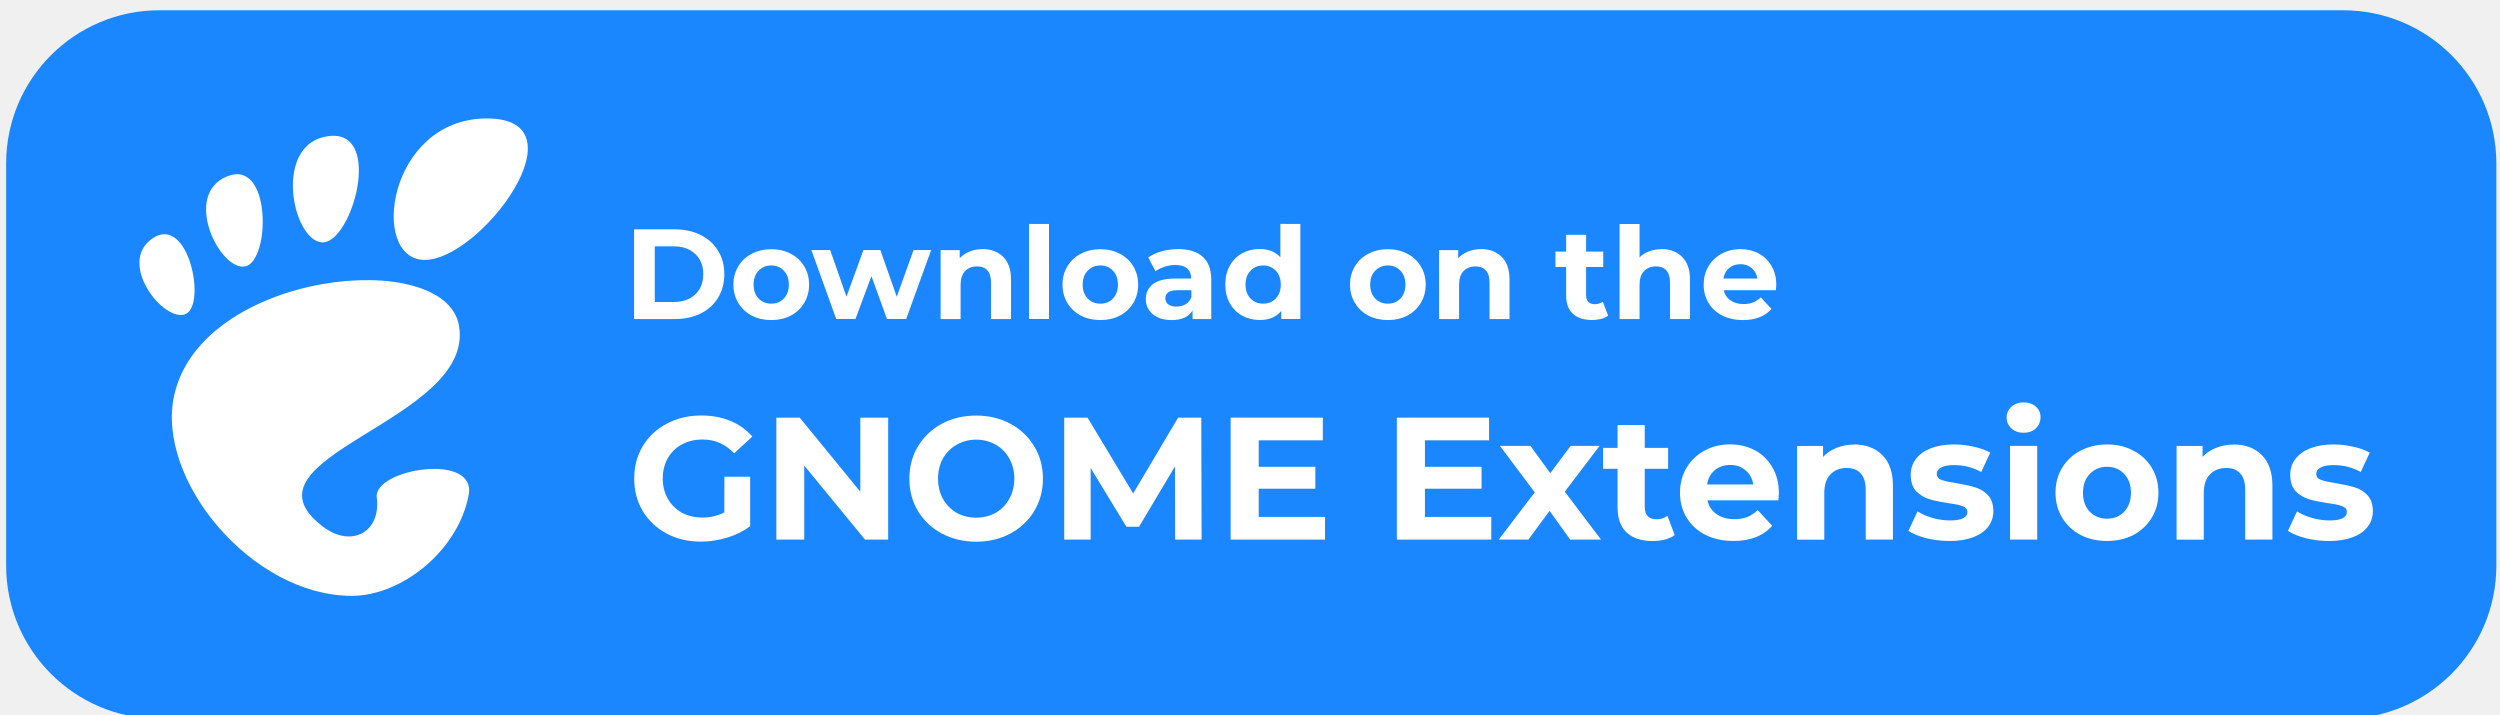
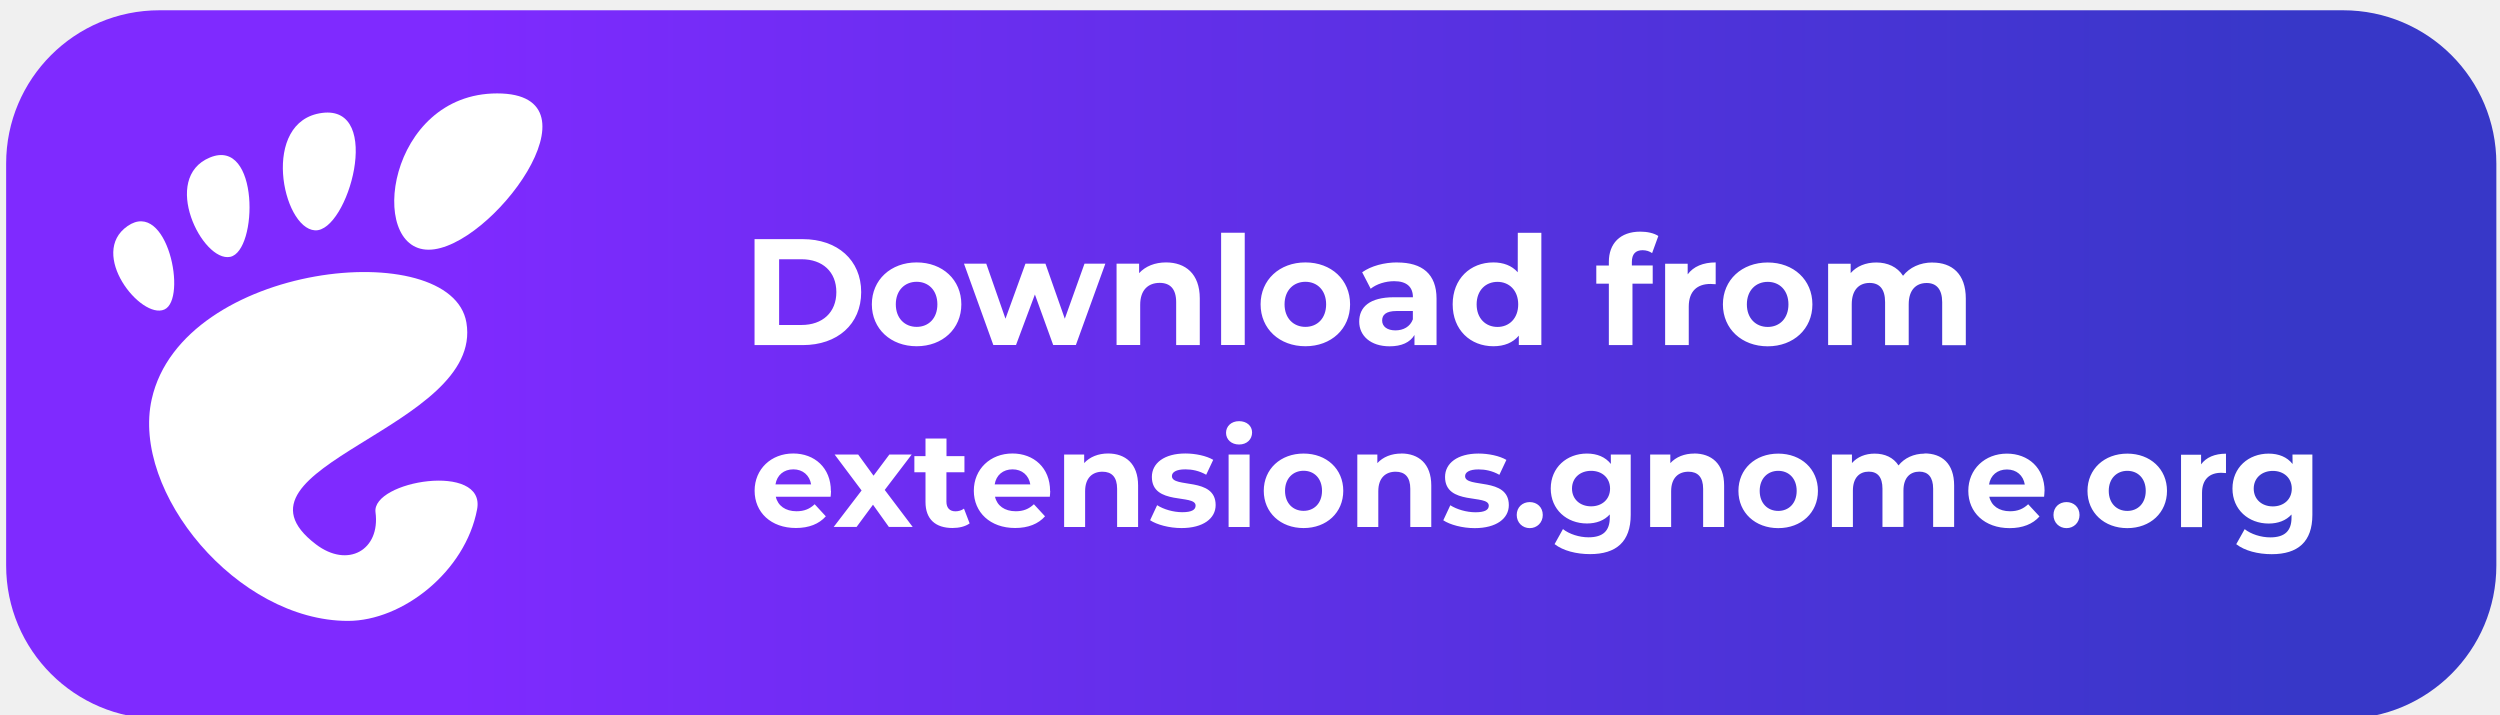
- <svg xmlns="http://www.w3.org/2000/svg" width="140" height="40" viewBox="0 0 37.042 10.583" version="1.1" id="svg1787">
-   <defs id="defs1781" />
+ <svg xmlns="http://www.w3.org/2000/svg" xmlns:xlink="http://www.w3.org/1999/xlink" width="140" height="40" viewBox="0 0 37.042 10.583" version="1.1" id="svg1787">
+   <defs id="defs1781">
+     <linearGradient id="linearGradient10">
+       <stop style="stop-color:#3737c8;stop-opacity:1;" offset="0" id="stop10" />
+       <stop style="stop-color:#7f2aff;stop-opacity:1" offset="1" id="stop11" />
+     </linearGradient>
+     <linearGradient xlink:href="#linearGradient10" id="linearGradient11" x1="36.386" y1="19.318" x2="9.017" y2="19.318" gradientUnits="userSpaceOnUse" />
+   </defs>
  <g id="layer1" transform="translate(-2.273032,-14.04099)">
-     <rect style="fill:#1a86ff;fill-opacity:1;stroke-width:1.163" id="rect22316" width="36.897" height="10.498" x="2.364" y="14.193" ry="2.271" />
+     <rect style="fill:url(#linearGradient11);fill-opacity:1;stroke-width:1.163" id="rect22316" width="36.897" height="10.498" x="2.364" y="14.193" ry="2.271" />
    <g id="g15534" transform="matrix(0.6056783,0,0,0.6056783,4.158788,8.924977)">
      <g id="g15525" />
    </g>
-     <g style="mix-blend-mode:normal;fill:#ffffff" id="layer1-3" transform="matrix(0.01896688,0,0,0.01896688,7.091674,11.71717)">
+     <g style="mix-blend-mode:normal;fill:#ffffff" id="layer1-3" transform="matrix(0.02095637,0,0,0.02095637,6.993121,10.91836)">
      <g style="fill:#ffffff" id="g15041" transform="matrix(1.293235,0,0,1.293235,-4878.321,-1224.915)">
        <g id="g15043" style="fill:#ffffff;fill-opacity:1;fill-rule:nonzero;stroke:none;stroke-miterlimit:4" transform="matrix(2.438586,0,0,2.438586,3659.952,1113.451)">
          <g id="g15045" style="fill:#ffffff;fill-opacity:1">
            <path id="path15047" style="fill:#ffffff;fill-opacity:1" d="M 86.068,0 C 61.466,0 56.851,35.041 70.691,35.041 84.529,35.041 110.671,0 86.068,0 Z" />
            <path id="path15049" style="fill:#ffffff;fill-opacity:1" d="M 45.217,30.699 C 52.586,31.149 60.671,2.577 46.821,4.374 32.976,6.171 37.845,30.249 45.217,30.699 Z" />
            <path id="path15051" style="fill:#ffffff;fill-opacity:1" d="M 11.445,48.453 C 16.686,46.146 12.12,23.581 3.208,29.735 -5.7,35.89 6.204,50.759 11.445,48.453 Z" />
            <path id="path15053" style="fill:#ffffff;fill-opacity:1" d="M 26.212,36.642 C 32.451,35.37 32.793,9.778 21.667,14.369 10.539,18.961 19.978,37.916 26.212,36.642 Z" />
            <path id="path15055" style="fill:#ffffff;fill-opacity:1" d="m 58.791,93.913 c 1.107,8.454 -6.202,12.629 -13.36,7.179 C 22.644,83.743 83.16,75.088 79.171,51.386 75.86,31.712 15.495,37.769 8.621,68.553 3.968,89.374 27.774,118.26 52.614,118.26 c 12.22,0 26.315,-11.034 28.952,-25.012 C 83.58,82.589 57.867,86.86 58.791,93.913 Z" />
          </g>
        </g>
      </g>
    </g>
-     <g id="g51711">
-       <g aria-label="Download on the" id="text19419" style="font-weight:bold;font-size:1.898px;line-height:1.25;font-family:Montserrat;-inkscape-font-specification:'Montserrat Bold';fill:#ffffff;stroke-width:0.047">
-         <path d="m 11.668,17.439 h 0.604 q 0.216,0 0.382,0.084 0.167,0.082 0.258,0.232 0.093,0.15 0.093,0.349 0,0.199 -0.093,0.349 -0.091,0.15 -0.258,0.233 -0.165,0.082 -0.382,0.082 h -0.604 z m 0.588,1.076 q 0.199,0 0.317,-0.11 0.12,-0.112 0.12,-0.302 0,-0.19 -0.12,-0.3 -0.118,-0.112 -0.317,-0.112 h -0.281 v 0.824 z" id="path51094" />
-         <path d="m 13.701,18.783 q -0.161,0 -0.29,-0.066 -0.127,-0.068 -0.199,-0.188 -0.072,-0.12 -0.072,-0.271 0,-0.152 0.072,-0.271 0.072,-0.12 0.199,-0.186 0.129,-0.068 0.29,-0.068 0.161,0 0.289,0.068 0.127,0.066 0.199,0.186 0.072,0.12 0.072,0.271 0,0.152 -0.072,0.271 -0.072,0.12 -0.199,0.188 -0.127,0.066 -0.289,0.066 z m 0,-0.243 q 0.114,0 0.186,-0.076 0.074,-0.078 0.074,-0.207 0,-0.129 -0.074,-0.205 -0.072,-0.078 -0.186,-0.078 -0.114,0 -0.188,0.078 -0.074,0.076 -0.074,0.205 0,0.129 0.074,0.207 0.074,0.076 0.188,0.076 z" id="path51096" />
-         <path d="m 16.07,17.746 -0.37,1.021 H 15.415 l -0.23,-0.634 -0.237,0.634 H 14.663 l -0.368,-1.021 h 0.279 l 0.241,0.691 0.251,-0.691 h 0.251 l 0.243,0.691 0.249,-0.691 z" id="path51098" />
-         <path d="m 16.829,17.731 q 0.19,0 0.306,0.114 0.118,0.114 0.118,0.338 v 0.585 h -0.296 v -0.539 q 0,-0.121 -0.053,-0.18 -0.053,-0.061 -0.154,-0.061 -0.112,0 -0.178,0.07 -0.066,0.068 -0.066,0.205 v 0.505 h -0.296 v -1.021 h 0.283 v 0.12 q 0.059,-0.065 0.146,-0.099 0.087,-0.036 0.192,-0.036 z" id="path51100" />
-         <path d="m 17.52,17.359 h 0.296 v 1.408 h -0.296 z" id="path51102" />
-         <path d="m 18.577,18.783 q -0.161,0 -0.29,-0.066 -0.127,-0.068 -0.199,-0.188 -0.072,-0.12 -0.072,-0.271 0,-0.152 0.072,-0.271 0.072,-0.12 0.199,-0.186 0.129,-0.068 0.29,-0.068 0.161,0 0.289,0.068 0.127,0.066 0.199,0.186 0.072,0.12 0.072,0.271 0,0.152 -0.072,0.271 -0.072,0.12 -0.199,0.188 -0.127,0.066 -0.289,0.066 z m 0,-0.243 q 0.114,0 0.186,-0.076 0.074,-0.078 0.074,-0.207 0,-0.129 -0.074,-0.205 -0.072,-0.078 -0.186,-0.078 -0.114,0 -0.188,0.078 -0.074,0.076 -0.074,0.205 0,0.129 0.074,0.207 0.074,0.076 0.188,0.076 z" id="path51104" />
-         <path d="m 19.729,17.731 q 0.237,0 0.364,0.114 0.127,0.112 0.127,0.34 v 0.583 h -0.277 v -0.127 q -0.084,0.142 -0.311,0.142 -0.118,0 -0.205,-0.04 -0.085,-0.04 -0.131,-0.11 -0.046,-0.07 -0.046,-0.159 0,-0.142 0.106,-0.224 0.108,-0.082 0.332,-0.082 h 0.235 q 0,-0.097 -0.059,-0.148 -0.059,-0.053 -0.177,-0.053 -0.082,0 -0.161,0.027 -0.078,0.025 -0.133,0.068 l -0.106,-0.207 q 0.084,-0.059 0.199,-0.091 0.118,-0.032 0.241,-0.032 z m -0.023,0.852 q 0.076,0 0.135,-0.034 0.059,-0.036 0.084,-0.104 v -0.104 h -0.203 q -0.182,0 -0.182,0.12 0,0.057 0.044,0.091 0.046,0.032 0.123,0.032 z" id="path51106" />
-         <path d="m 21.54,17.359 v 1.408 h -0.283 v -0.118 q -0.11,0.133 -0.319,0.133 -0.144,0 -0.262,-0.065 -0.116,-0.065 -0.182,-0.184 -0.066,-0.12 -0.066,-0.277 0,-0.158 0.066,-0.277 0.066,-0.12 0.182,-0.184 0.118,-0.065 0.262,-0.065 0.196,0 0.306,0.123 v -0.495 z m -0.55,1.181 q 0.112,0 0.186,-0.076 0.074,-0.078 0.074,-0.207 0,-0.129 -0.074,-0.205 -0.074,-0.078 -0.186,-0.078 -0.114,0 -0.188,0.078 -0.074,0.076 -0.074,0.205 0,0.129 0.074,0.207 0.074,0.076 0.188,0.076 z" id="path51108" />
-         <path d="m 22.837,18.783 q -0.161,0 -0.29,-0.066 -0.127,-0.068 -0.199,-0.188 -0.072,-0.12 -0.072,-0.271 0,-0.152 0.072,-0.271 0.072,-0.12 0.199,-0.186 0.129,-0.068 0.29,-0.068 0.161,0 0.289,0.068 0.127,0.066 0.199,0.186 0.072,0.12 0.072,0.271 0,0.152 -0.072,0.271 -0.072,0.12 -0.199,0.188 -0.127,0.066 -0.289,0.066 z m 0,-0.243 q 0.114,0 0.186,-0.076 0.074,-0.078 0.074,-0.207 0,-0.129 -0.074,-0.205 -0.072,-0.078 -0.186,-0.078 -0.114,0 -0.188,0.078 -0.074,0.076 -0.074,0.205 0,0.129 0.074,0.207 0.074,0.076 0.188,0.076 z" id="path51110" />
-         <path d="m 24.215,17.731 q 0.19,0 0.306,0.114 0.118,0.114 0.118,0.338 v 0.585 h -0.296 v -0.539 q 0,-0.121 -0.053,-0.18 -0.053,-0.061 -0.154,-0.061 -0.112,0 -0.178,0.07 -0.066,0.068 -0.066,0.205 v 0.505 h -0.296 v -1.021 h 0.283 v 0.12 q 0.059,-0.065 0.146,-0.099 0.087,-0.036 0.192,-0.036 z" id="path51112" />
-         <path d="m 26.101,18.718 q -0.044,0.032 -0.108,0.049 -0.063,0.015 -0.133,0.015 -0.182,0 -0.283,-0.093 -0.099,-0.093 -0.099,-0.273 v -0.419 h -0.158 v -0.228 h 0.158 v -0.249 h 0.296 v 0.249 h 0.254 v 0.228 h -0.254 v 0.416 q 0,0.065 0.032,0.101 0.034,0.034 0.095,0.034 0.07,0 0.12,-0.038 z" id="path51114" />
-         <path d="m 26.889,17.731 q 0.19,0 0.306,0.114 0.118,0.114 0.118,0.338 v 0.585 h -0.296 v -0.539 q 0,-0.121 -0.053,-0.18 -0.053,-0.061 -0.154,-0.061 -0.112,0 -0.178,0.07 -0.066,0.068 -0.066,0.205 v 0.505 h -0.296 v -1.408 h 0.296 v 0.494 q 0.059,-0.059 0.142,-0.089 0.084,-0.032 0.182,-0.032 z" id="path51116" />
-         <path d="m 28.592,18.261 q 0,0.006 -0.006,0.08 h -0.773 q 0.021,0.095 0.099,0.15 0.078,0.055 0.194,0.055 0.08,0 0.14,-0.023 0.063,-0.025 0.116,-0.076 l 0.158,0.171 q -0.144,0.165 -0.421,0.165 -0.173,0 -0.306,-0.066 -0.133,-0.068 -0.205,-0.188 -0.072,-0.12 -0.072,-0.271 0,-0.15 0.07,-0.27 0.072,-0.121 0.196,-0.188 0.125,-0.068 0.279,-0.068 0.15,0 0.271,0.065 0.121,0.065 0.19,0.186 0.07,0.12 0.07,0.279 z m -0.53,-0.306 q -0.101,0 -0.169,0.057 -0.068,0.057 -0.084,0.156 h 0.503 q -0.015,-0.097 -0.084,-0.154 -0.068,-0.059 -0.167,-0.059 z" id="path51118" />
-       </g>
-       <g aria-label="GNOME Extensions" id="text22878" style="font-weight:bold;font-size:2.582px;line-height:0.95;font-family:Montserrat;-inkscape-font-specification:'Montserrat Bold';fill:#ffffff;stroke-width:0.065">
-         <path d="m 13.006,21.104 h 0.382 v 0.733 q -0.147,0.111 -0.341,0.17 -0.194,0.059 -0.39,0.059 -0.281,0 -0.506,-0.119 -0.225,-0.121 -0.354,-0.333 -0.127,-0.214 -0.127,-0.483 0,-0.269 0.127,-0.48 0.129,-0.214 0.356,-0.333 0.227,-0.121 0.511,-0.121 0.238,0 0.431,0.08 0.194,0.08 0.325,0.232 l -0.269,0.248 q -0.194,-0.204 -0.467,-0.204 -0.173,0 -0.307,0.072 -0.134,0.072 -0.209,0.204 -0.075,0.132 -0.075,0.302 0,0.168 0.075,0.299 0.075,0.132 0.207,0.207 0.134,0.072 0.305,0.072 0.181,0 0.325,-0.077 z" id="path51063" />
-         <path d="m 15.433,20.229 v 1.807 h -0.343 l -0.901,-1.097 v 1.097 h -0.413 v -1.807 h 0.346 l 0.898,1.097 v -1.097 z" id="path51065" />
-         <path d="m 16.737,22.067 q -0.281,0 -0.509,-0.121 -0.225,-0.121 -0.354,-0.333 -0.127,-0.214 -0.127,-0.48 0,-0.266 0.127,-0.478 0.129,-0.214 0.354,-0.336 0.227,-0.121 0.509,-0.121 0.281,0 0.506,0.121 0.225,0.121 0.354,0.336 0.129,0.212 0.129,0.478 0,0.266 -0.129,0.48 -0.129,0.212 -0.354,0.333 -0.225,0.121 -0.506,0.121 z m 0,-0.356 q 0.16,0 0.289,-0.072 0.129,-0.075 0.201,-0.207 0.075,-0.132 0.075,-0.299 0,-0.168 -0.075,-0.299 -0.072,-0.132 -0.201,-0.204 -0.129,-0.075 -0.289,-0.075 -0.16,0 -0.289,0.075 -0.129,0.072 -0.204,0.204 -0.072,0.132 -0.072,0.299 0,0.168 0.072,0.299 0.075,0.132 0.204,0.207 0.129,0.072 0.289,0.072 z" id="path51067" />
-         <path d="m 19.685,22.036 -0.003,-1.084 -0.532,0.893 h -0.188 l -0.529,-0.87 v 1.061 h -0.392 v -1.807 h 0.346 l 0.676,1.123 0.666,-1.123 h 0.343 l 0.005,1.807 z" id="path51069" />
-         <path d="m 21.906,21.7 v 0.336 h -1.399 v -1.807 h 1.366 v 0.336 h -0.95 v 0.392 h 0.839 v 0.325 h -0.839 v 0.418 z" id="path51071" />
-         <path d="m 24.369,21.7 v 0.336 h -1.399 v -1.807 h 1.366 v 0.336 h -0.95 v 0.392 h 0.839 v 0.325 h -0.839 v 0.418 z" id="path51073" />
-         <path d="m 25.538,22.036 -0.305,-0.426 -0.315,0.426 h -0.439 l 0.534,-0.7 -0.516,-0.689 h 0.452 l 0.294,0.405 0.302,-0.405 h 0.429 l -0.516,0.679 0.537,0.71 z" id="path51075" />
-         <path d="m 27.087,21.969 q -0.059,0.044 -0.147,0.067 -0.085,0.021 -0.181,0.021 -0.248,0 -0.385,-0.127 -0.134,-0.127 -0.134,-0.372 v -0.571 h -0.214 v -0.31 h 0.214 v -0.338 h 0.403 v 0.338 h 0.346 v 0.31 h -0.346 v 0.565 q 0,0.088 0.044,0.137 0.046,0.046 0.129,0.046 0.096,0 0.163,-0.052 z" id="path51077" />
-         <path d="m 28.631,21.346 q 0,0.008 -0.008,0.108 h -1.051 q 0.028,0.129 0.134,0.204 0.106,0.075 0.263,0.075 0.108,0 0.191,-0.031 0.085,-0.034 0.157,-0.103 l 0.214,0.232 q -0.196,0.225 -0.573,0.225 -0.235,0 -0.416,-0.09 -0.181,-0.093 -0.279,-0.256 -0.098,-0.163 -0.098,-0.369 0,-0.204 0.096,-0.367 0.098,-0.165 0.266,-0.256 0.17,-0.093 0.38,-0.093 0.204,0 0.369,0.088 0.165,0.088 0.258,0.253 0.096,0.163 0.096,0.38 z m -0.72,-0.416 q -0.137,0 -0.23,0.077 -0.093,0.077 -0.114,0.212 h 0.684 q -0.021,-0.132 -0.114,-0.209 -0.093,-0.08 -0.227,-0.08 z" id="path51079" />
-         <path d="m 29.744,20.626 q 0.258,0 0.416,0.155 0.16,0.155 0.16,0.46 v 0.795 h -0.403 v -0.733 q 0,-0.165 -0.072,-0.245 -0.072,-0.083 -0.209,-0.083 -0.152,0 -0.243,0.096 -0.09,0.093 -0.09,0.279 v 0.687 h -0.403 v -1.389 h 0.385 v 0.163 q 0.08,-0.088 0.199,-0.134 0.119,-0.049 0.261,-0.049 z" id="path51081" />
-         <path d="m 31.151,22.056 q -0.173,0 -0.338,-0.041 -0.165,-0.044 -0.263,-0.108 l 0.134,-0.289 q 0.093,0.059 0.225,0.098 0.132,0.036 0.258,0.036 0.256,0 0.256,-0.127 0,-0.059 -0.07,-0.085 -0.07,-0.026 -0.214,-0.044 -0.17,-0.026 -0.281,-0.059 -0.111,-0.034 -0.194,-0.119 -0.08,-0.085 -0.08,-0.243 0,-0.132 0.075,-0.232 0.077,-0.103 0.222,-0.16 0.147,-0.057 0.346,-0.057 0.147,0 0.292,0.034 0.147,0.031 0.243,0.088 l -0.134,0.287 q -0.183,-0.103 -0.4,-0.103 -0.129,0 -0.194,0.036 -0.065,0.036 -0.065,0.093 0,0.065 0.07,0.09 0.07,0.026 0.222,0.049 0.17,0.028 0.279,0.062 0.108,0.031 0.188,0.116 0.08,0.085 0.08,0.238 0,0.129 -0.077,0.23 -0.077,0.101 -0.227,0.157 -0.147,0.054 -0.351,0.054 z" id="path51083" />
-         <path d="m 32.055,20.647 h 0.403 v 1.389 h -0.403 z m 0.201,-0.194 q -0.111,0 -0.181,-0.065 -0.07,-0.065 -0.07,-0.16 0,-0.096 0.07,-0.16 0.07,-0.065 0.181,-0.065 0.111,0 0.181,0.062 0.07,0.062 0.07,0.155 0,0.101 -0.07,0.168 -0.07,0.065 -0.181,0.065 z" id="path51085" />
-         <path d="m 33.493,22.056 q -0.219,0 -0.395,-0.09 -0.173,-0.093 -0.271,-0.256 -0.098,-0.163 -0.098,-0.369 0,-0.207 0.098,-0.369 0.098,-0.163 0.271,-0.253 0.176,-0.093 0.395,-0.093 0.219,0 0.392,0.093 0.173,0.09 0.271,0.253 0.098,0.163 0.098,0.369 0,0.207 -0.098,0.369 -0.098,0.163 -0.271,0.256 -0.173,0.09 -0.392,0.09 z m 0,-0.33 q 0.155,0 0.253,-0.103 0.101,-0.106 0.101,-0.281 0,-0.176 -0.101,-0.279 -0.098,-0.106 -0.253,-0.106 -0.155,0 -0.256,0.106 -0.101,0.103 -0.101,0.279 0,0.176 0.101,0.281 0.101,0.103 0.256,0.103 z" id="path51087" />
-         <path d="m 35.367,20.626 q 0.258,0 0.416,0.155 0.16,0.155 0.16,0.46 v 0.795 H 35.54 v -0.733 q 0,-0.165 -0.072,-0.245 -0.072,-0.083 -0.209,-0.083 -0.152,0 -0.243,0.096 -0.09,0.093 -0.09,0.279 v 0.687 H 34.523 v -1.389 h 0.385 v 0.163 q 0.08,-0.088 0.199,-0.134 0.119,-0.049 0.261,-0.049 z" id="path51089" />
-         <path d="m 36.774,22.056 q -0.173,0 -0.338,-0.041 -0.165,-0.044 -0.263,-0.108 l 0.134,-0.289 q 0.093,0.059 0.225,0.098 0.132,0.036 0.258,0.036 0.256,0 0.256,-0.127 0,-0.059 -0.07,-0.085 -0.07,-0.026 -0.214,-0.044 -0.17,-0.026 -0.281,-0.059 -0.111,-0.034 -0.194,-0.119 -0.08,-0.085 -0.08,-0.243 0,-0.132 0.075,-0.232 0.077,-0.103 0.222,-0.16 0.147,-0.057 0.346,-0.057 0.147,0 0.292,0.034 0.147,0.031 0.243,0.088 l -0.134,0.287 q -0.183,-0.103 -0.4,-0.103 -0.129,0 -0.194,0.036 -0.065,0.036 -0.065,0.093 0,0.065 0.07,0.09 0.07,0.026 0.222,0.049 0.17,0.028 0.279,0.062 0.108,0.031 0.188,0.116 0.08,0.085 0.08,0.238 0,0.129 -0.077,0.23 -0.077,0.101 -0.227,0.157 -0.147,0.054 -0.351,0.054 z" id="path51091" />
-       </g>
-     </g>
+     <path d="m 14.167,19.154 c 0.514,0 0.866,-0.309 0.866,-0.785 0,-0.475 -0.352,-0.785 -0.866,-0.785 H 13.453 v 1.57 z M 13.817,17.882 h 0.332 c 0.312,0 0.516,0.186 0.516,0.487 0,0.3 -0.204,0.487 -0.516,0.487 h -0.332 z m 2.038,1.289 c 0.383,0 0.662,-0.258 0.662,-0.621 0,-0.363 -0.278,-0.621 -0.662,-0.621 -0.383,0 -0.664,0.258 -0.664,0.621 0,0.363 0.28,0.621 0.664,0.621 z m 0,-0.287 c -0.175,0 -0.309,-0.126 -0.309,-0.334 0,-0.209 0.135,-0.334 0.309,-0.334 0.175,0 0.307,0.126 0.307,0.334 0,0.209 -0.132,0.334 -0.307,0.334 z m 2.195,-0.121 -0.287,-0.816 h -0.296 l -0.296,0.816 -0.285,-0.816 h -0.33 l 0.435,1.206 h 0.336 l 0.28,-0.749 0.271,0.749 h 0.336 l 0.437,-1.206 h -0.309 z m 1.5,-0.834 c -0.164,0 -0.305,0.056 -0.399,0.159 v -0.141 h -0.334 v 1.206 h 0.35 v -0.596 c 0,-0.222 0.121,-0.325 0.289,-0.325 0.155,0 0.244,0.09 0.244,0.285 v 0.637 h 0.35 v -0.691 c 0,-0.368 -0.215,-0.534 -0.5,-0.534 z m 1.166,1.224 v -1.664 h -0.35 v 1.664 z m 0.899,0.018 c 0.383,0 0.662,-0.258 0.662,-0.621 0,-0.363 -0.278,-0.621 -0.662,-0.621 -0.383,0 -0.664,0.258 -0.664,0.621 0,0.363 0.28,0.621 0.664,0.621 z m 0,-0.287 c -0.175,0 -0.309,-0.126 -0.309,-0.334 0,-0.209 0.135,-0.334 0.309,-0.334 0.175,0 0.307,0.126 0.307,0.334 0,0.209 -0.132,0.334 -0.307,0.334 z m 1.361,-0.955 c -0.193,0 -0.388,0.052 -0.52,0.146 l 0.126,0.244 c 0.087,-0.07 0.22,-0.112 0.348,-0.112 0.188,0 0.278,0.087 0.278,0.238 h -0.278 c -0.368,0 -0.518,0.148 -0.518,0.361 0,0.209 0.168,0.366 0.451,0.366 0.177,0 0.303,-0.058 0.368,-0.168 v 0.15 h 0.327 v -0.688 c 0,-0.366 -0.213,-0.536 -0.581,-0.536 z m -0.027,1.007 c -0.123,0 -0.197,-0.058 -0.197,-0.146 0,-0.081 0.052,-0.141 0.215,-0.141 h 0.24 v 0.123 c -0.04,0.11 -0.141,0.164 -0.258,0.164 z m 1.812,-0.861 c -0.087,-0.099 -0.213,-0.146 -0.361,-0.146 -0.341,0 -0.603,0.242 -0.603,0.621 0,0.379 0.262,0.621 0.603,0.621 0.161,0 0.289,-0.052 0.377,-0.157 v 0.139 h 0.334 V 17.49 H 24.762 Z m -0.3,0.81 c -0.175,0 -0.309,-0.126 -0.309,-0.334 0,-0.209 0.135,-0.334 0.309,-0.334 0.173,0 0.307,0.126 0.307,0.334 0,0.209 -0.135,0.334 -0.307,0.334 z m 1.991,-0.962 c 0,-0.119 0.056,-0.175 0.159,-0.175 0.054,0 0.103,0.016 0.141,0.043 l 0.092,-0.253 c -0.065,-0.045 -0.168,-0.065 -0.267,-0.065 -0.3,0 -0.466,0.177 -0.466,0.448 v 0.054 h -0.186 v 0.269 h 0.186 v 0.91 h 0.35 v -0.91 h 0.3 V 17.974 h -0.309 z m 0.827,0.025 h -0.334 v 1.206 h 0.35 v -0.57 c 0,-0.231 0.128,-0.336 0.321,-0.336 0.027,0 0.049,0.002 0.078,0.004 v -0.323 c -0.186,0 -0.33,0.061 -0.415,0.177 z m 1.186,1.224 c 0.383,0 0.662,-0.258 0.662,-0.621 0,-0.363 -0.278,-0.621 -0.662,-0.621 -0.383,0 -0.664,0.258 -0.664,0.621 0,0.363 0.28,0.621 0.664,0.621 z m 0,-0.287 c -0.175,0 -0.309,-0.126 -0.309,-0.334 0,-0.209 0.135,-0.334 0.309,-0.334 0.175,0 0.307,0.126 0.307,0.334 0,0.209 -0.132,0.334 -0.307,0.334 z m 2.44,-0.955 c -0.182,0 -0.339,0.074 -0.435,0.197 -0.085,-0.132 -0.229,-0.197 -0.397,-0.197 -0.155,0 -0.289,0.054 -0.379,0.157 v -0.139 h -0.334 v 1.206 h 0.35 v -0.605 c 0,-0.215 0.11,-0.316 0.265,-0.316 0.146,0 0.229,0.09 0.229,0.285 v 0.637 h 0.35 v -0.605 c 0,-0.215 0.11,-0.316 0.267,-0.316 0.141,0 0.229,0.09 0.229,0.285 v 0.637 h 0.35 v -0.691 c 0,-0.368 -0.206,-0.534 -0.493,-0.534 z" id="text1" style="font-weight:bold;font-size:2.242px;line-height:1.25;font-family:Montserrat;-inkscape-font-specification:'Montserrat Bold';fill:#ffffff;stroke-width:0.004" aria-label="Download from" />
+     <path d="m 14.584,21.316 c 0,-0.345 -0.243,-0.556 -0.558,-0.556 -0.327,0 -0.572,0.231 -0.572,0.552 0,0.319 0.241,0.552 0.612,0.552 0.193,0 0.343,-0.06 0.443,-0.173 l -0.165,-0.179 c -0.074,0.07 -0.156,0.104 -0.269,0.104 -0.164,0 -0.277,-0.082 -0.307,-0.215 h 0.812 c 0.002,-0.026 0.006,-0.06 0.006,-0.084 z m -0.556,-0.321 c 0.14,0 0.241,0.088 0.263,0.223 h -0.528 c 0.022,-0.138 0.124,-0.223 0.265,-0.223 z m 1.354,0.305 0.399,-0.524 h -0.331 L 15.216,21.089 14.989,20.776 h -0.349 l 0.399,0.532 -0.413,0.54 h 0.339 l 0.243,-0.329 0.235,0.329 h 0.353 z m 1.174,0.277 c -0.034,0.026 -0.08,0.04 -0.126,0.04 -0.084,0 -0.134,-0.05 -0.134,-0.142 v -0.437 h 0.267 v -0.239 H 16.297 v -0.261 h -0.311 v 0.261 h -0.165 v 0.239 h 0.165 v 0.441 c 0,0.255 0.148,0.385 0.401,0.385 0.096,0 0.189,-0.022 0.253,-0.068 z m 1.276,-0.261 c 0,-0.345 -0.243,-0.556 -0.558,-0.556 -0.327,0 -0.572,0.231 -0.572,0.552 0,0.319 0.241,0.552 0.612,0.552 0.193,0 0.343,-0.06 0.443,-0.173 l -0.165,-0.179 c -0.074,0.07 -0.156,0.104 -0.269,0.104 -0.164,0 -0.277,-0.082 -0.307,-0.215 h 0.812 c 0.002,-0.026 0.006,-0.06 0.006,-0.084 z m -0.556,-0.321 c 0.14,0 0.241,0.088 0.263,0.223 h -0.528 c 0.022,-0.138 0.124,-0.223 0.265,-0.223 z m 1.416,-0.235 c -0.146,0 -0.271,0.05 -0.355,0.142 V 20.776 h -0.297 v 1.073 h 0.311 v -0.53 c 0,-0.197 0.108,-0.289 0.257,-0.289 0.138,0 0.217,0.08 0.217,0.253 v 0.566 h 0.311 v -0.614 c 0,-0.327 -0.191,-0.475 -0.445,-0.475 z m 1.087,1.105 c 0.321,0 0.506,-0.142 0.506,-0.341 0,-0.423 -0.648,-0.245 -0.648,-0.429 0,-0.056 0.06,-0.1 0.199,-0.1 0.098,0 0.203,0.02 0.309,0.08 l 0.104,-0.221 c -0.102,-0.06 -0.265,-0.094 -0.413,-0.094 -0.313,0 -0.496,0.144 -0.496,0.347 0,0.429 0.648,0.249 0.648,0.425 0,0.06 -0.054,0.098 -0.197,0.098 -0.132,0 -0.277,-0.042 -0.373,-0.104 l -0.104,0.223 c 0.1,0.066 0.283,0.116 0.465,0.116 z m 0.853,-1.238 c 0.116,0 0.193,-0.076 0.193,-0.179 0,-0.096 -0.078,-0.167 -0.193,-0.167 -0.116,0 -0.193,0.076 -0.193,0.173 0,0.098 0.078,0.173 0.193,0.173 z m 0.156,1.222 V 20.776 h -0.311 v 1.073 z m 0.8,0.016 c 0.341,0 0.588,-0.229 0.588,-0.552 0,-0.323 -0.247,-0.552 -0.588,-0.552 -0.341,0 -0.59,0.229 -0.59,0.552 0,0.323 0.249,0.552 0.59,0.552 z m 0,-0.255 c -0.156,0 -0.275,-0.112 -0.275,-0.297 0,-0.185 0.12,-0.297 0.275,-0.297 0.156,0 0.273,0.112 0.273,0.297 0,0.185 -0.118,0.297 -0.273,0.297 z m 1.448,-0.849 c -0.146,0 -0.271,0.05 -0.355,0.142 V 20.776 h -0.297 v 1.073 h 0.311 v -0.53 c 0,-0.197 0.108,-0.289 0.257,-0.289 0.138,0 0.217,0.08 0.217,0.253 v 0.566 h 0.311 v -0.614 c 0,-0.327 -0.191,-0.475 -0.445,-0.475 z m 1.087,1.105 c 0.321,0 0.506,-0.142 0.506,-0.341 0,-0.423 -0.648,-0.245 -0.648,-0.429 0,-0.056 0.06,-0.1 0.199,-0.1 0.098,0 0.203,0.02 0.309,0.08 l 0.104,-0.221 c -0.102,-0.06 -0.265,-0.094 -0.413,-0.094 -0.313,0 -0.496,0.144 -0.496,0.347 0,0.429 0.648,0.249 0.648,0.425 0,0.06 -0.054,0.098 -0.197,0.098 -0.132,0 -0.277,-0.042 -0.373,-0.104 l -0.104,0.223 c 0.1,0.066 0.283,0.116 0.465,0.116 z m 0.816,0 c 0.108,0 0.193,-0.082 0.193,-0.195 0,-0.116 -0.086,-0.191 -0.193,-0.191 -0.108,0 -0.193,0.076 -0.193,0.191 0,0.114 0.086,0.195 0.193,0.195 z m 1.202,-0.951 c -0.082,-0.104 -0.205,-0.154 -0.355,-0.154 -0.297,0 -0.536,0.205 -0.536,0.518 0,0.313 0.239,0.518 0.536,0.518 0.14,0 0.257,-0.044 0.339,-0.134 v 0.046 c 0,0.193 -0.096,0.293 -0.315,0.293 -0.138,0 -0.287,-0.048 -0.379,-0.122 l -0.124,0.223 c 0.126,0.098 0.323,0.148 0.526,0.148 0.387,0 0.602,-0.183 0.602,-0.582 V 20.776 h -0.295 z m -0.293,0.628 c -0.164,0 -0.283,-0.106 -0.283,-0.263 0,-0.158 0.12,-0.263 0.283,-0.263 0.164,0 0.281,0.106 0.281,0.263 0,0.158 -0.118,0.263 -0.281,0.263 z m 1.529,-0.782 c -0.146,0 -0.271,0.05 -0.355,0.142 V 20.776 H 26.723 v 1.073 h 0.311 v -0.53 c 0,-0.197 0.108,-0.289 0.257,-0.289 0.138,0 0.217,0.08 0.217,0.253 v 0.566 h 0.311 v -0.614 c 0,-0.327 -0.191,-0.475 -0.445,-0.475 z m 1.244,1.105 c 0.341,0 0.588,-0.229 0.588,-0.552 0,-0.323 -0.247,-0.552 -0.588,-0.552 -0.341,0 -0.59,0.229 -0.59,0.552 0,0.323 0.249,0.552 0.59,0.552 z m 0,-0.255 c -0.156,0 -0.275,-0.112 -0.275,-0.297 0,-0.185 0.12,-0.297 0.275,-0.297 0.156,0 0.273,0.112 0.273,0.297 0,0.185 -0.118,0.297 -0.273,0.297 z m 2.169,-0.849 c -0.162,0 -0.301,0.066 -0.387,0.175 -0.076,-0.118 -0.203,-0.175 -0.353,-0.175 -0.138,0 -0.257,0.048 -0.337,0.14 V 20.776 h -0.297 v 1.073 h 0.311 V 21.31 c 0,-0.191 0.098,-0.281 0.235,-0.281 0.13,0 0.203,0.08 0.203,0.253 v 0.566 h 0.311 V 21.31 c 0,-0.191 0.098,-0.281 0.237,-0.281 0.126,0 0.203,0.08 0.203,0.253 v 0.566 h 0.311 v -0.614 c 0,-0.327 -0.183,-0.475 -0.439,-0.475 z m 1.777,0.556 c 0,-0.345 -0.243,-0.556 -0.558,-0.556 -0.327,0 -0.572,0.231 -0.572,0.552 0,0.319 0.241,0.552 0.612,0.552 0.193,0 0.343,-0.06 0.443,-0.173 L 32.324,21.512 c -0.074,0.07 -0.156,0.104 -0.269,0.104 -0.164,0 -0.277,-0.082 -0.307,-0.215 h 0.812 c 0.002,-0.026 0.006,-0.06 0.006,-0.084 z m -0.556,-0.321 c 0.14,0 0.241,0.088 0.263,0.223 H 31.744 c 0.022,-0.138 0.124,-0.223 0.265,-0.223 z m 0.881,0.869 c 0.108,0 0.193,-0.082 0.193,-0.195 0,-0.116 -0.086,-0.191 -0.193,-0.191 -0.108,0 -0.193,0.076 -0.193,0.191 0,0.114 0.086,0.195 0.193,0.195 z m 0.901,0 c 0.341,0 0.588,-0.229 0.588,-0.552 0,-0.323 -0.247,-0.552 -0.588,-0.552 -0.341,0 -0.59,0.229 -0.59,0.552 0,0.323 0.249,0.552 0.59,0.552 z m 0,-0.255 c -0.156,0 -0.275,-0.112 -0.275,-0.297 0,-0.185 0.12,-0.297 0.275,-0.297 0.156,0 0.273,0.112 0.273,0.297 0,0.185 -0.118,0.297 -0.273,0.297 z m 1.093,-0.833 h -0.297 v 1.073 h 0.311 v -0.506 c 0,-0.205 0.114,-0.299 0.285,-0.299 0.024,0 0.044,0.002 0.07,0.004 v -0.287 c -0.165,0 -0.293,0.054 -0.369,0.158 z m 1.356,0.138 c -0.082,-0.104 -0.205,-0.154 -0.355,-0.154 -0.297,0 -0.536,0.205 -0.536,0.518 0,0.313 0.239,0.518 0.536,0.518 0.14,0 0.257,-0.044 0.339,-0.134 v 0.046 c 0,0.193 -0.096,0.293 -0.315,0.293 -0.138,0 -0.287,-0.048 -0.379,-0.122 L 35.407,22.104 c 0.126,0.098 0.323,0.148 0.526,0.148 0.387,0 0.602,-0.183 0.602,-0.582 V 20.776 h -0.295 z m -0.293,0.628 c -0.164,0 -0.283,-0.106 -0.283,-0.263 0,-0.158 0.12,-0.263 0.283,-0.263 0.164,0 0.281,0.106 0.281,0.263 0,0.158 -0.118,0.263 -0.281,0.263 z" id="text2" style="font-weight:bold;font-size:1.994px;line-height:1.25;font-family:Montserrat;-inkscape-font-specification:'Montserrat Bold';fill:#ffffff;stroke-width:0.003" aria-label="extensions.gnome.org" />
  </g>
</svg>
